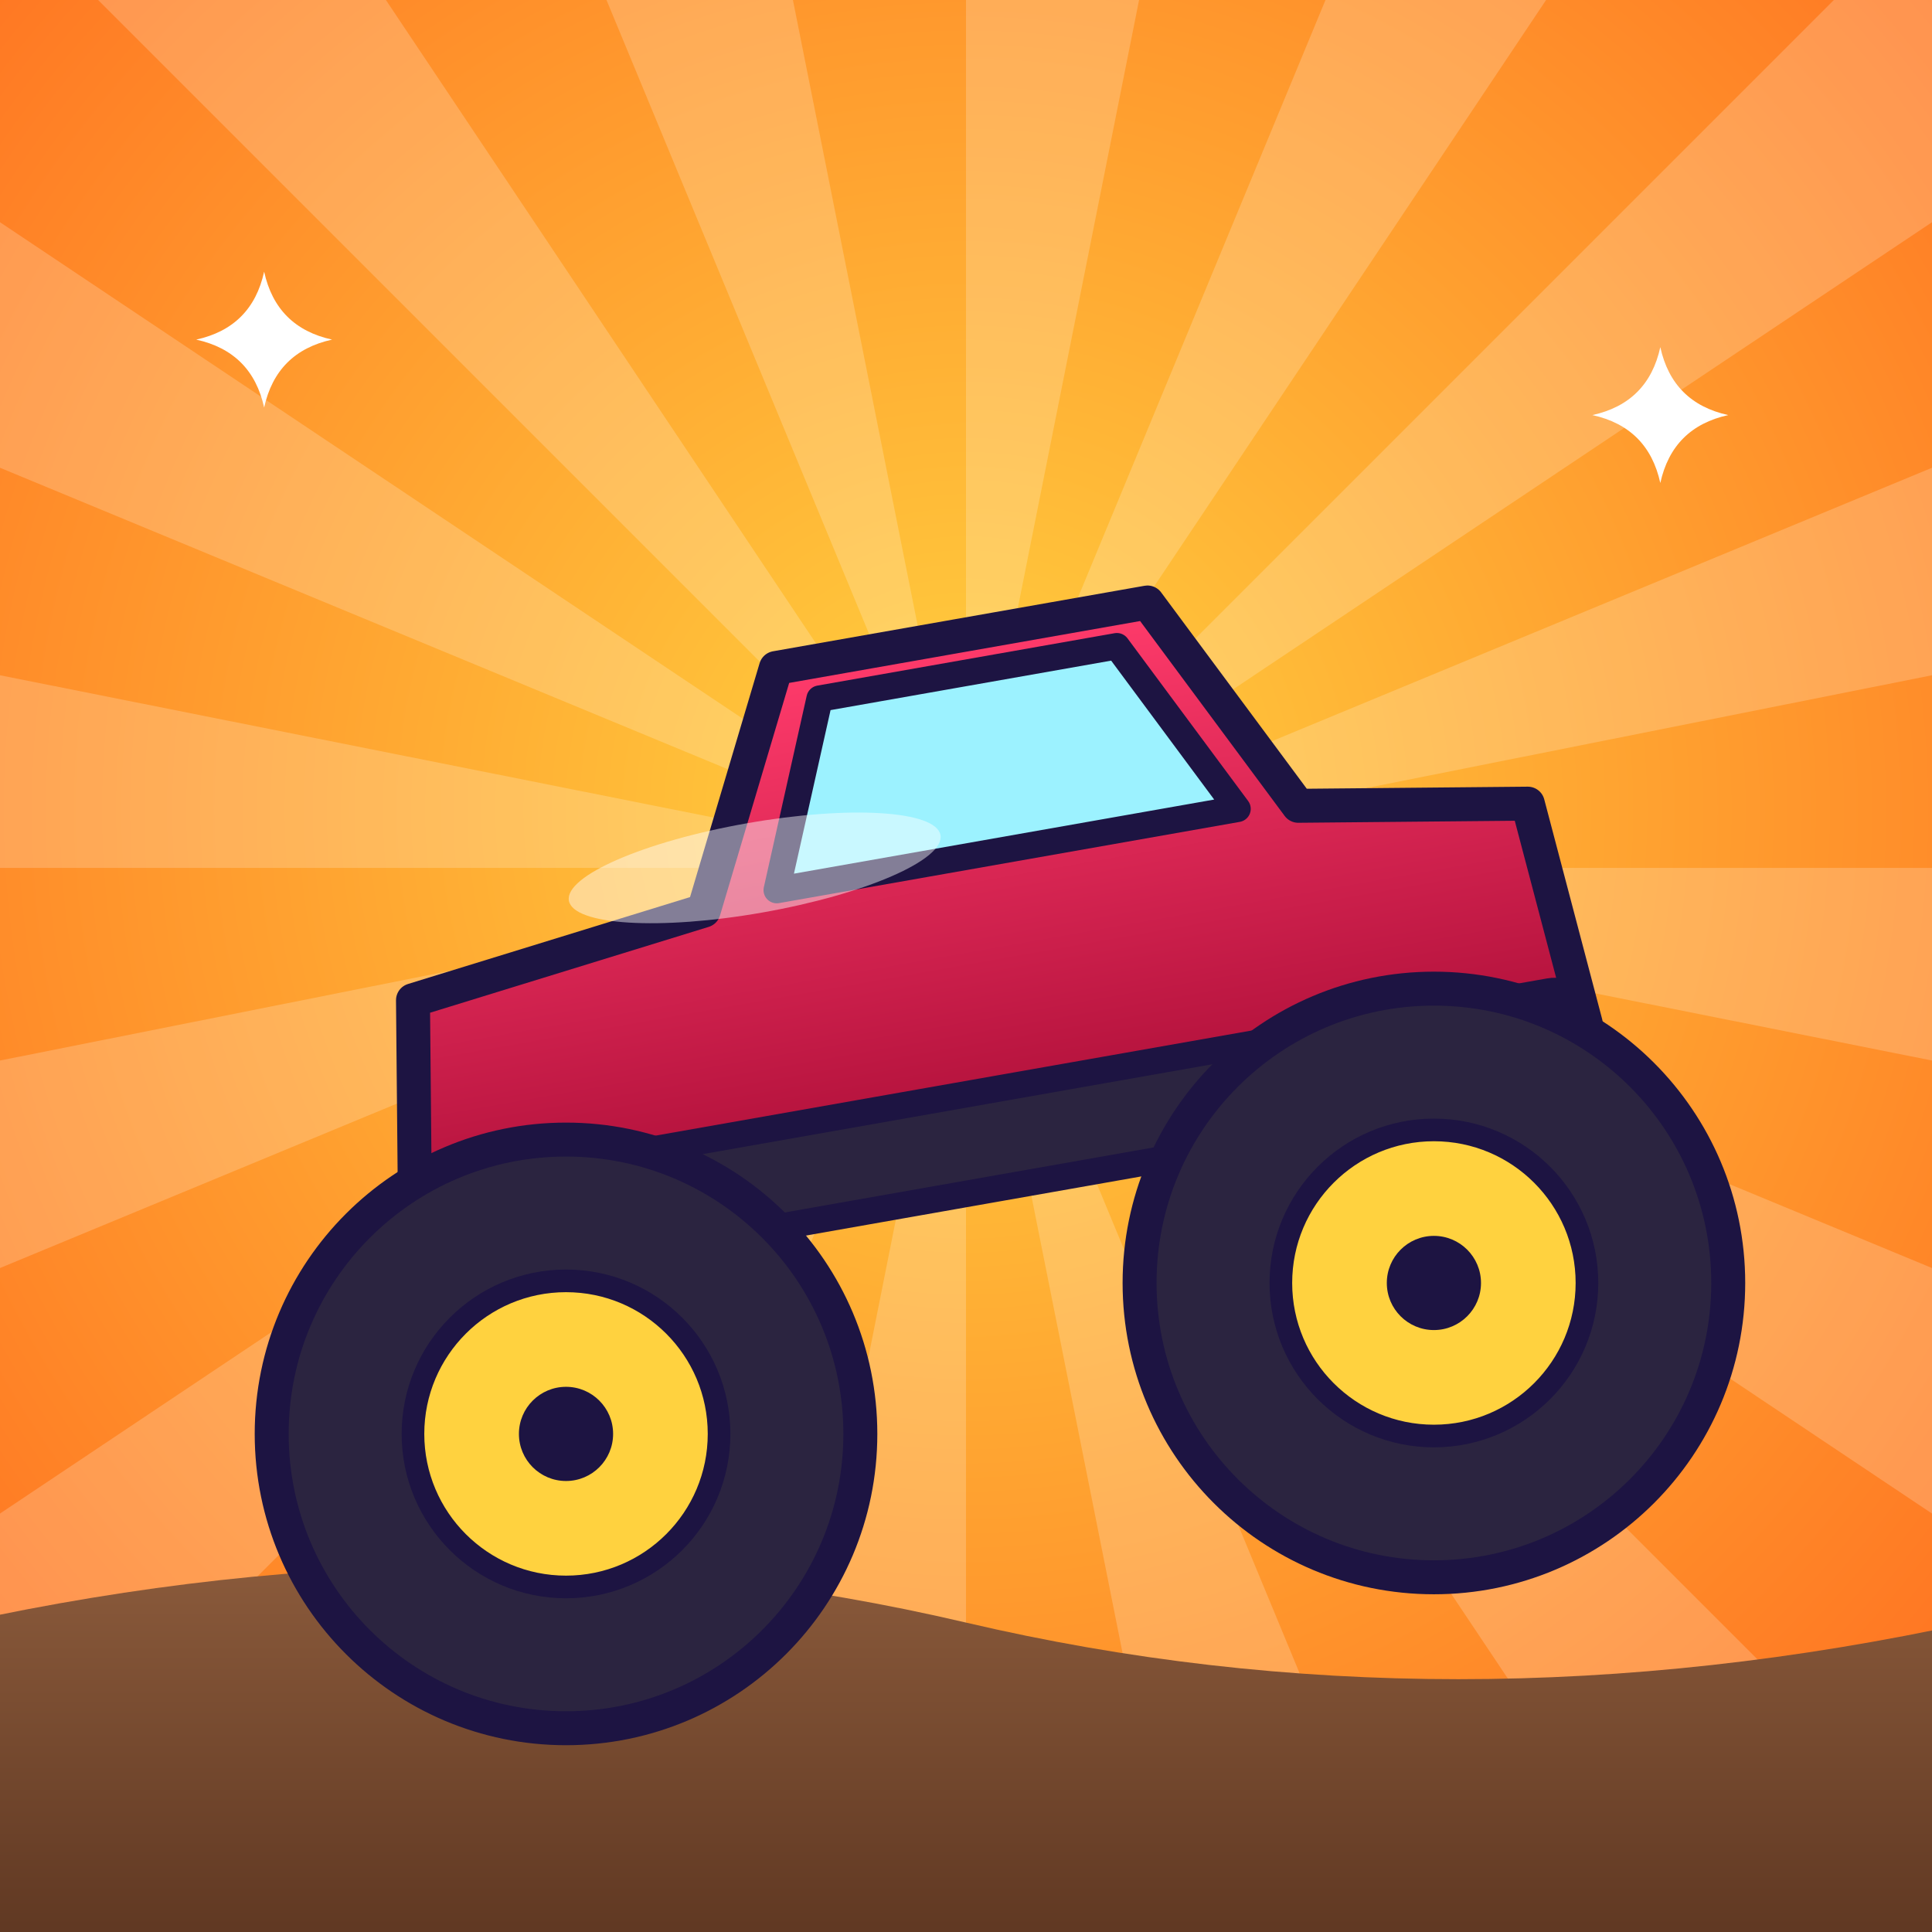
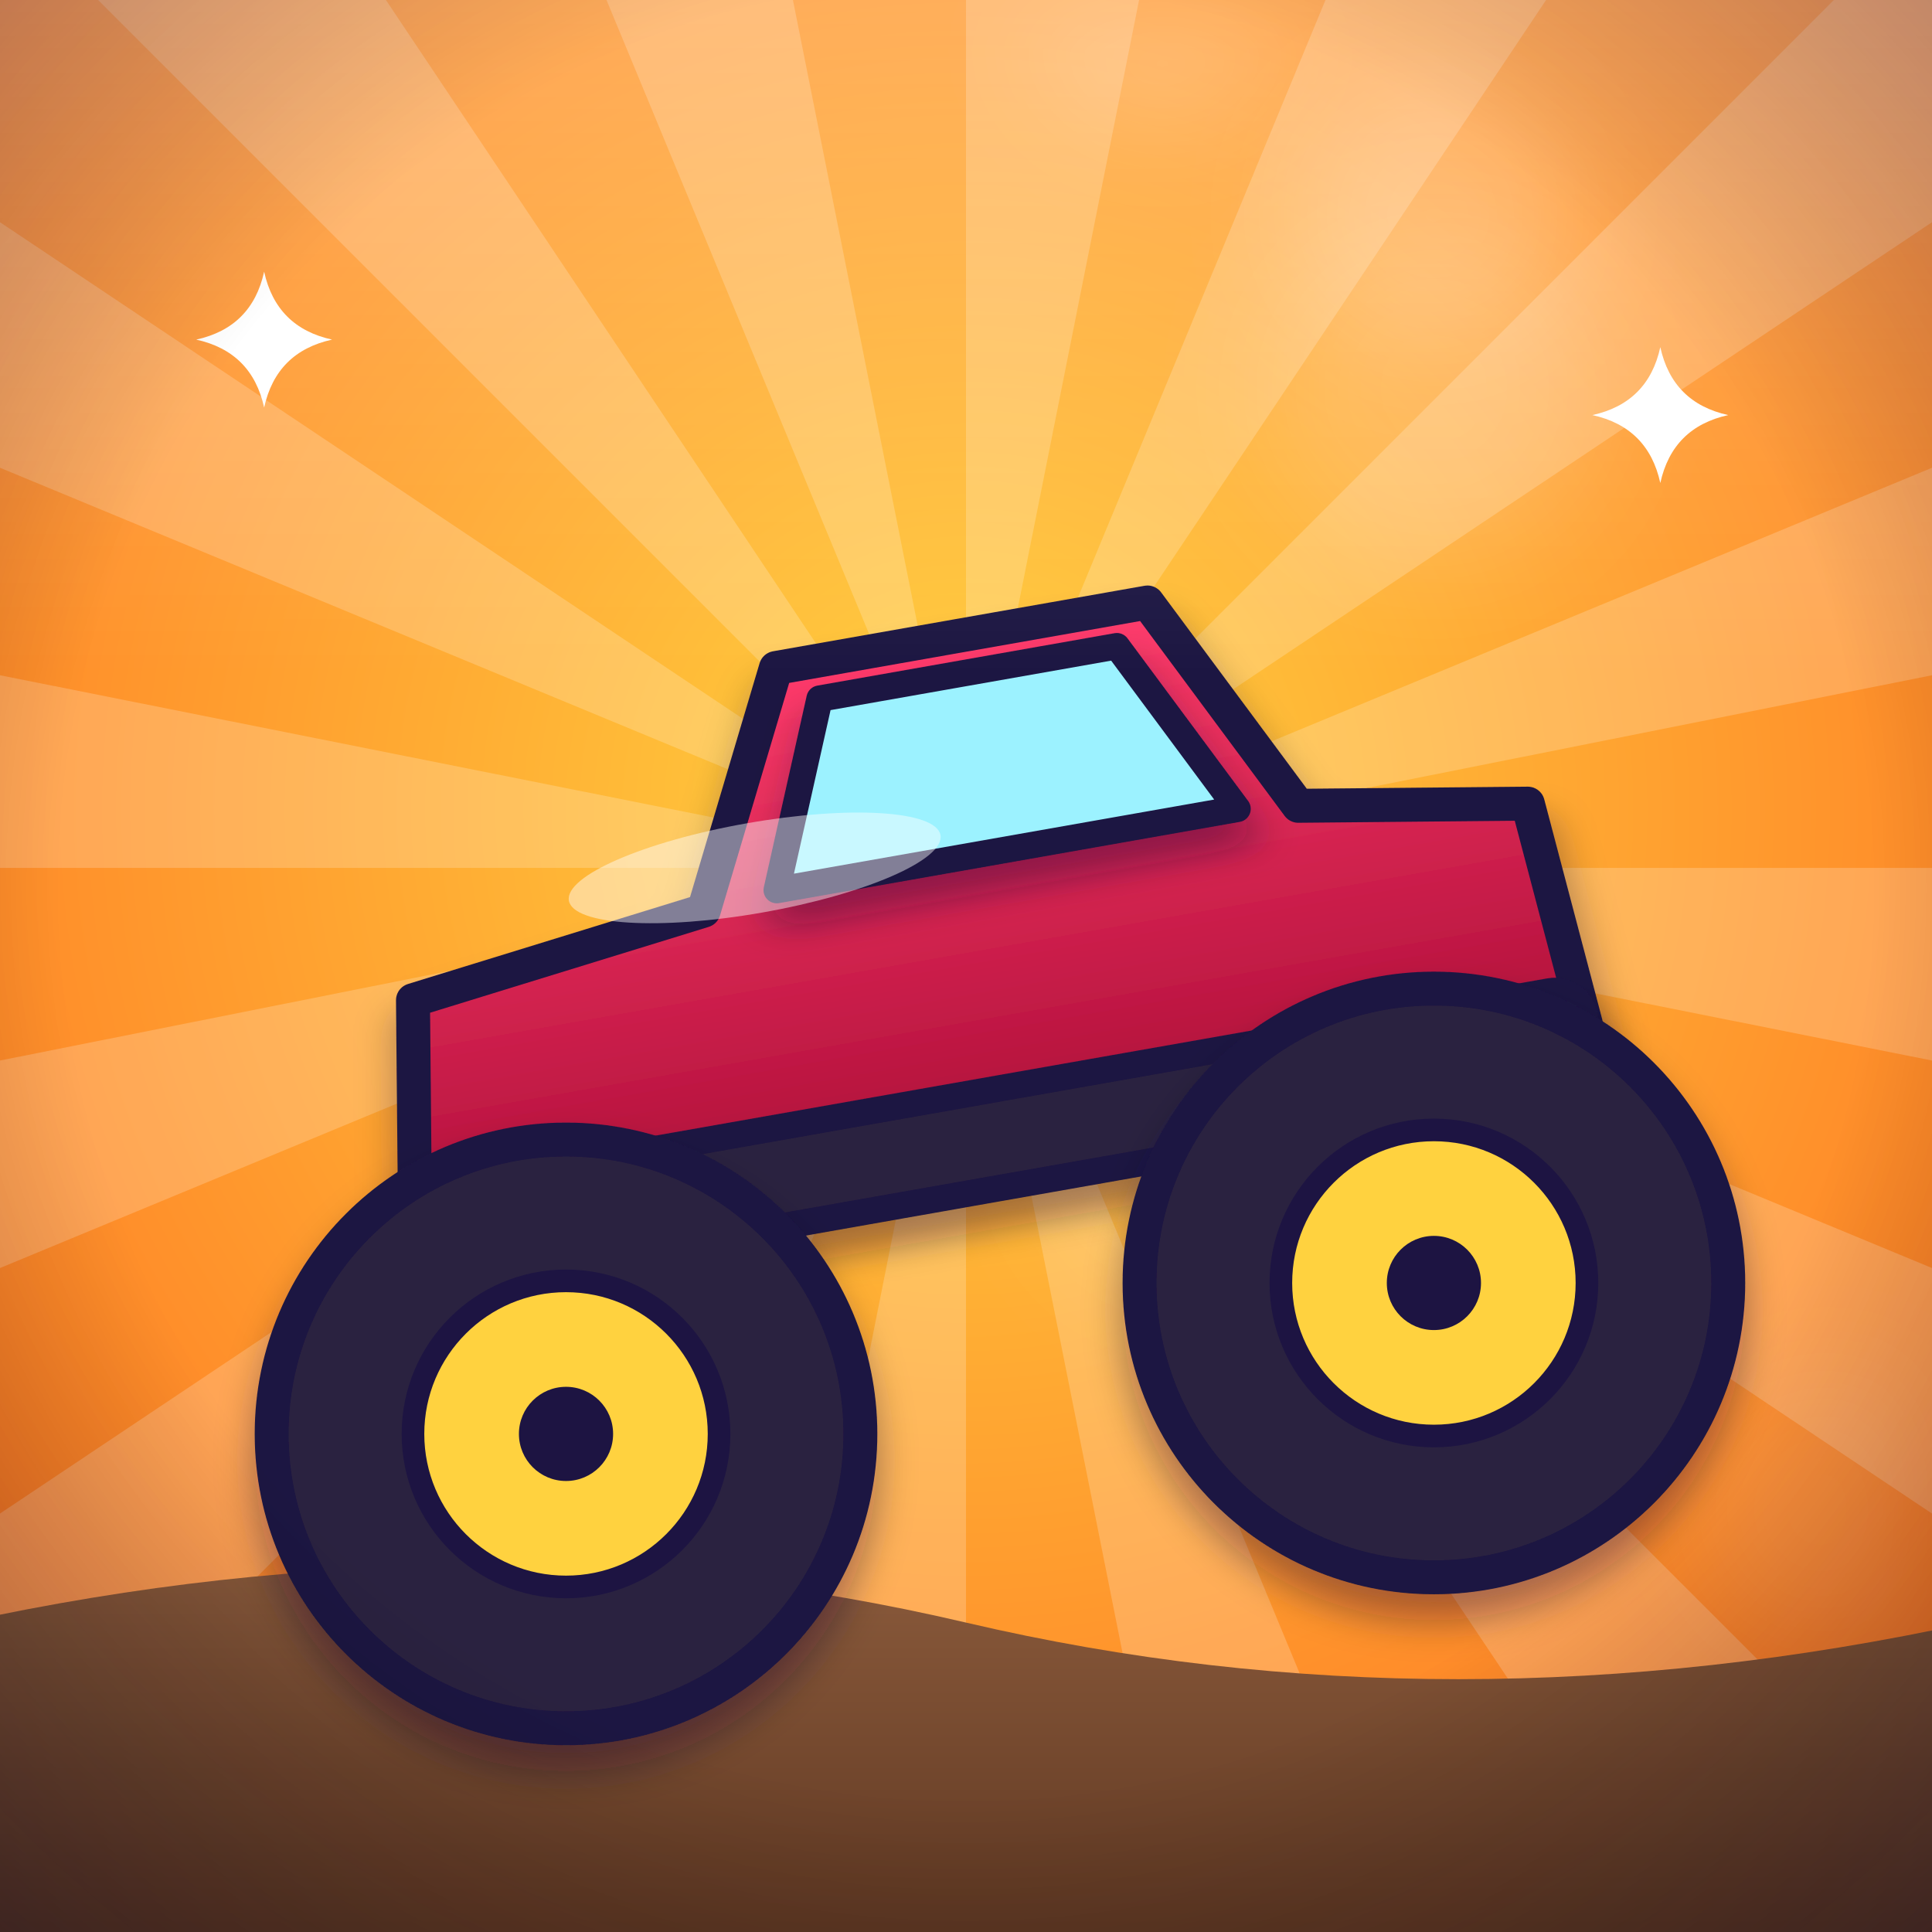
<svg xmlns="http://www.w3.org/2000/svg" viewBox="0 0 512 512" width="512" height="512">
  <defs>
+     <filter id="ds" x="-20%" y="-20%" width="140%" height="150%">
+       <feDropShadow dx="0" dy="7" stdDeviation="5" flood-color="#140c33" flood-opacity=".38" />
+     </filter>
+     <filter id="bk" x="-50%" y="-50%" width="200%" height="200%">
+       <feGaussianBlur stdDeviation="14" />
+     </filter>
+     <radialGradient id="vig" cx=".5" cy=".46" r=".75">
+       <stop offset=".62" stop-color="#000" stop-opacity="0" />
+       <stop offset="1" stop-color="#0a0620" stop-opacity=".42" />
+     </radialGradient>
+     <linearGradient id="gl" x1="0" y1="0" x2="0" y2="1">
+       <stop offset="0" stop-color="#fff" stop-opacity=".22" />
+       <stop offset=".35" stop-color="#fff" stop-opacity="0" />
+     </linearGradient>
    <radialGradient id="g1" cx="0.5" cy="0.42" r="0.75">
      <stop offset="0" stop-color="#ffd23f" />
      <stop offset="1" stop-color="#ff6a1f" />
    </radialGradient>
    <linearGradient id="g2" x1="0" y1="0" x2="0" y2="1">
      <stop offset="0" stop-color="#8a5a3b" />
      <stop offset="1" stop-color="#5c3520" />
    </linearGradient>
    <linearGradient id="g3" x1="0" y1="0" x2="0" y2="1">
      <stop offset="0" stop-color="#ff3b6b" />
      <stop offset="1" stop-color="#b0103a" />
    </linearGradient>
  </defs>
  <rect width="512" height="512" fill="url(#g1)" />
  <path d="M256 230L956 230L943 367ZM256 230L903 498L838 619ZM256 230L751 725L645 812ZM256 230L524 877L393 917ZM256 230L256 930L119 917ZM256 230L-12 877L-133 812ZM256 230L-239 725L-326 619ZM256 230L-391 498L-431 367ZM256 230L-444 230L-431 93ZM256 230L-391 -38L-326 -159ZM256 230L-239 -265L-133 -352ZM256 230L-12 -417L119 -457ZM256 230L256 -470L393 -457ZM256 230L524 -417L645 -352ZM256 230L751 -265L838 -159ZM256 230L903 -38L943 93Z" fill="#ffffff" opacity="0.2" />
+   <circle cx="91" cy="470" r="40" fill="#fff" opacity="0.13" filter="url(#bk)" />
+   <circle cx="313" cy="307" r="35" fill="#fff" opacity="0.10" filter="url(#bk)" />
+   <circle cx="380" cy="57" r="37" fill="#fff" opacity="0.17" filter="url(#bk)" />
+   <circle cx="484" cy="400" r="35" fill="#fff" opacity="0.10" filter="url(#bk)" />
+   <circle cx="380" cy="103" r="45" fill="#fff" opacity="0.14" filter="url(#bk)" />
+   <circle cx="308" cy="1" r="32" fill="#fff" opacity="0.17" filter="url(#bk)" />
  <path d="M-10 430 Q128 400 256 430 T522 430 V522 H-10Z" fill="url(#g2)" />
  <g transform="translate(256 290) rotate(-10)">
-     <path d="M-150 10 L-140 -50 L-60 -60 L-30 -120 L70 -120 L100 -60 L160 -50 L165 10Z" fill="url(#g3)" stroke="#1d1442" stroke-width="9" stroke-linejoin="round" stroke-linecap="round" />
-     <path d="M-20 -110 L60 -110 L84 -62 L-40 -62Z" fill="#9cf2ff" stroke="#1d1442" stroke-width="7" stroke-linejoin="round" stroke-linecap="round" />
-     <rect x="-150" y="0" width="315" height="26" rx="8" fill="#2b2440" stroke="#1d1442" stroke-width="7" stroke-linejoin="round" stroke-linecap="round" />
+     <path d="M-150 10 L-140 -50 L-60 -60 L-30 -120 L70 -120 L100 -60 L160 -50 L165 10Z" fill="url(#g3)" stroke="#1d1442" stroke-width="9" stroke-linejoin="round" stroke-linecap="round" filter="url(#ds)" />
+     <path d="M-20 -110 L60 -110 L84 -62 L-40 -62Z" fill="#9cf2ff" stroke="#1d1442" stroke-width="7" stroke-linejoin="round" stroke-linecap="round" filter="url(#ds)" />
+     <rect x="-150" y="0" width="315" height="26" rx="8" fill="#2b2440" stroke="#1d1442" stroke-width="7" stroke-linejoin="round" stroke-linecap="round" filter="url(#ds)" />
  </g>
-   <circle cx="150" cy="380" r="78" fill="#2b2440" stroke="#1d1442" stroke-width="9" stroke-linejoin="round" stroke-linecap="round" />
+   <circle cx="150" cy="380" r="78" fill="#2b2440" stroke="#1d1442" stroke-width="9" stroke-linejoin="round" stroke-linecap="round" filter="url(#ds)" />
  <circle cx="150" cy="380" r="40.56" fill="#ffd23f" stroke="#1d1442" stroke-width="6" stroke-linejoin="round" stroke-linecap="round" />
  <circle cx="150" cy="380" r="12.48" fill="#1d1442" />
-   <circle cx="380" cy="340" r="78" fill="#2b2440" stroke="#1d1442" stroke-width="9" stroke-linejoin="round" stroke-linecap="round" />
+   <circle cx="380" cy="340" r="78" fill="#2b2440" stroke="#1d1442" stroke-width="9" stroke-linejoin="round" stroke-linecap="round" filter="url(#ds)" />
  <circle cx="380" cy="340" r="40.56" fill="#ffd23f" stroke="#1d1442" stroke-width="6" stroke-linejoin="round" stroke-linecap="round" />
  <circle cx="380" cy="340" r="12.48" fill="#1d1442" />
  <ellipse cx="200" cy="230" rx="50" ry="12" fill="#fff" opacity="0.45" transform="rotate(-10 200 230)" />
  <path d="M70 72Q73.24 86.76 88 90Q73.24 93.24 70 108Q66.76 93.24 52 90Q66.76 86.76 70 72Z" fill="#fff" opacity="1" />
  <path d="M440 92Q443.24 106.76 458 110Q443.24 113.24 440 128Q436.76 113.24 422 110Q436.76 106.76 440 92Z" fill="#fff" opacity="1" />
+   <rect width="512" height="512" fill="url(#vig)" />
+   <rect width="512" height="512" fill="url(#gl)" />
</svg>
